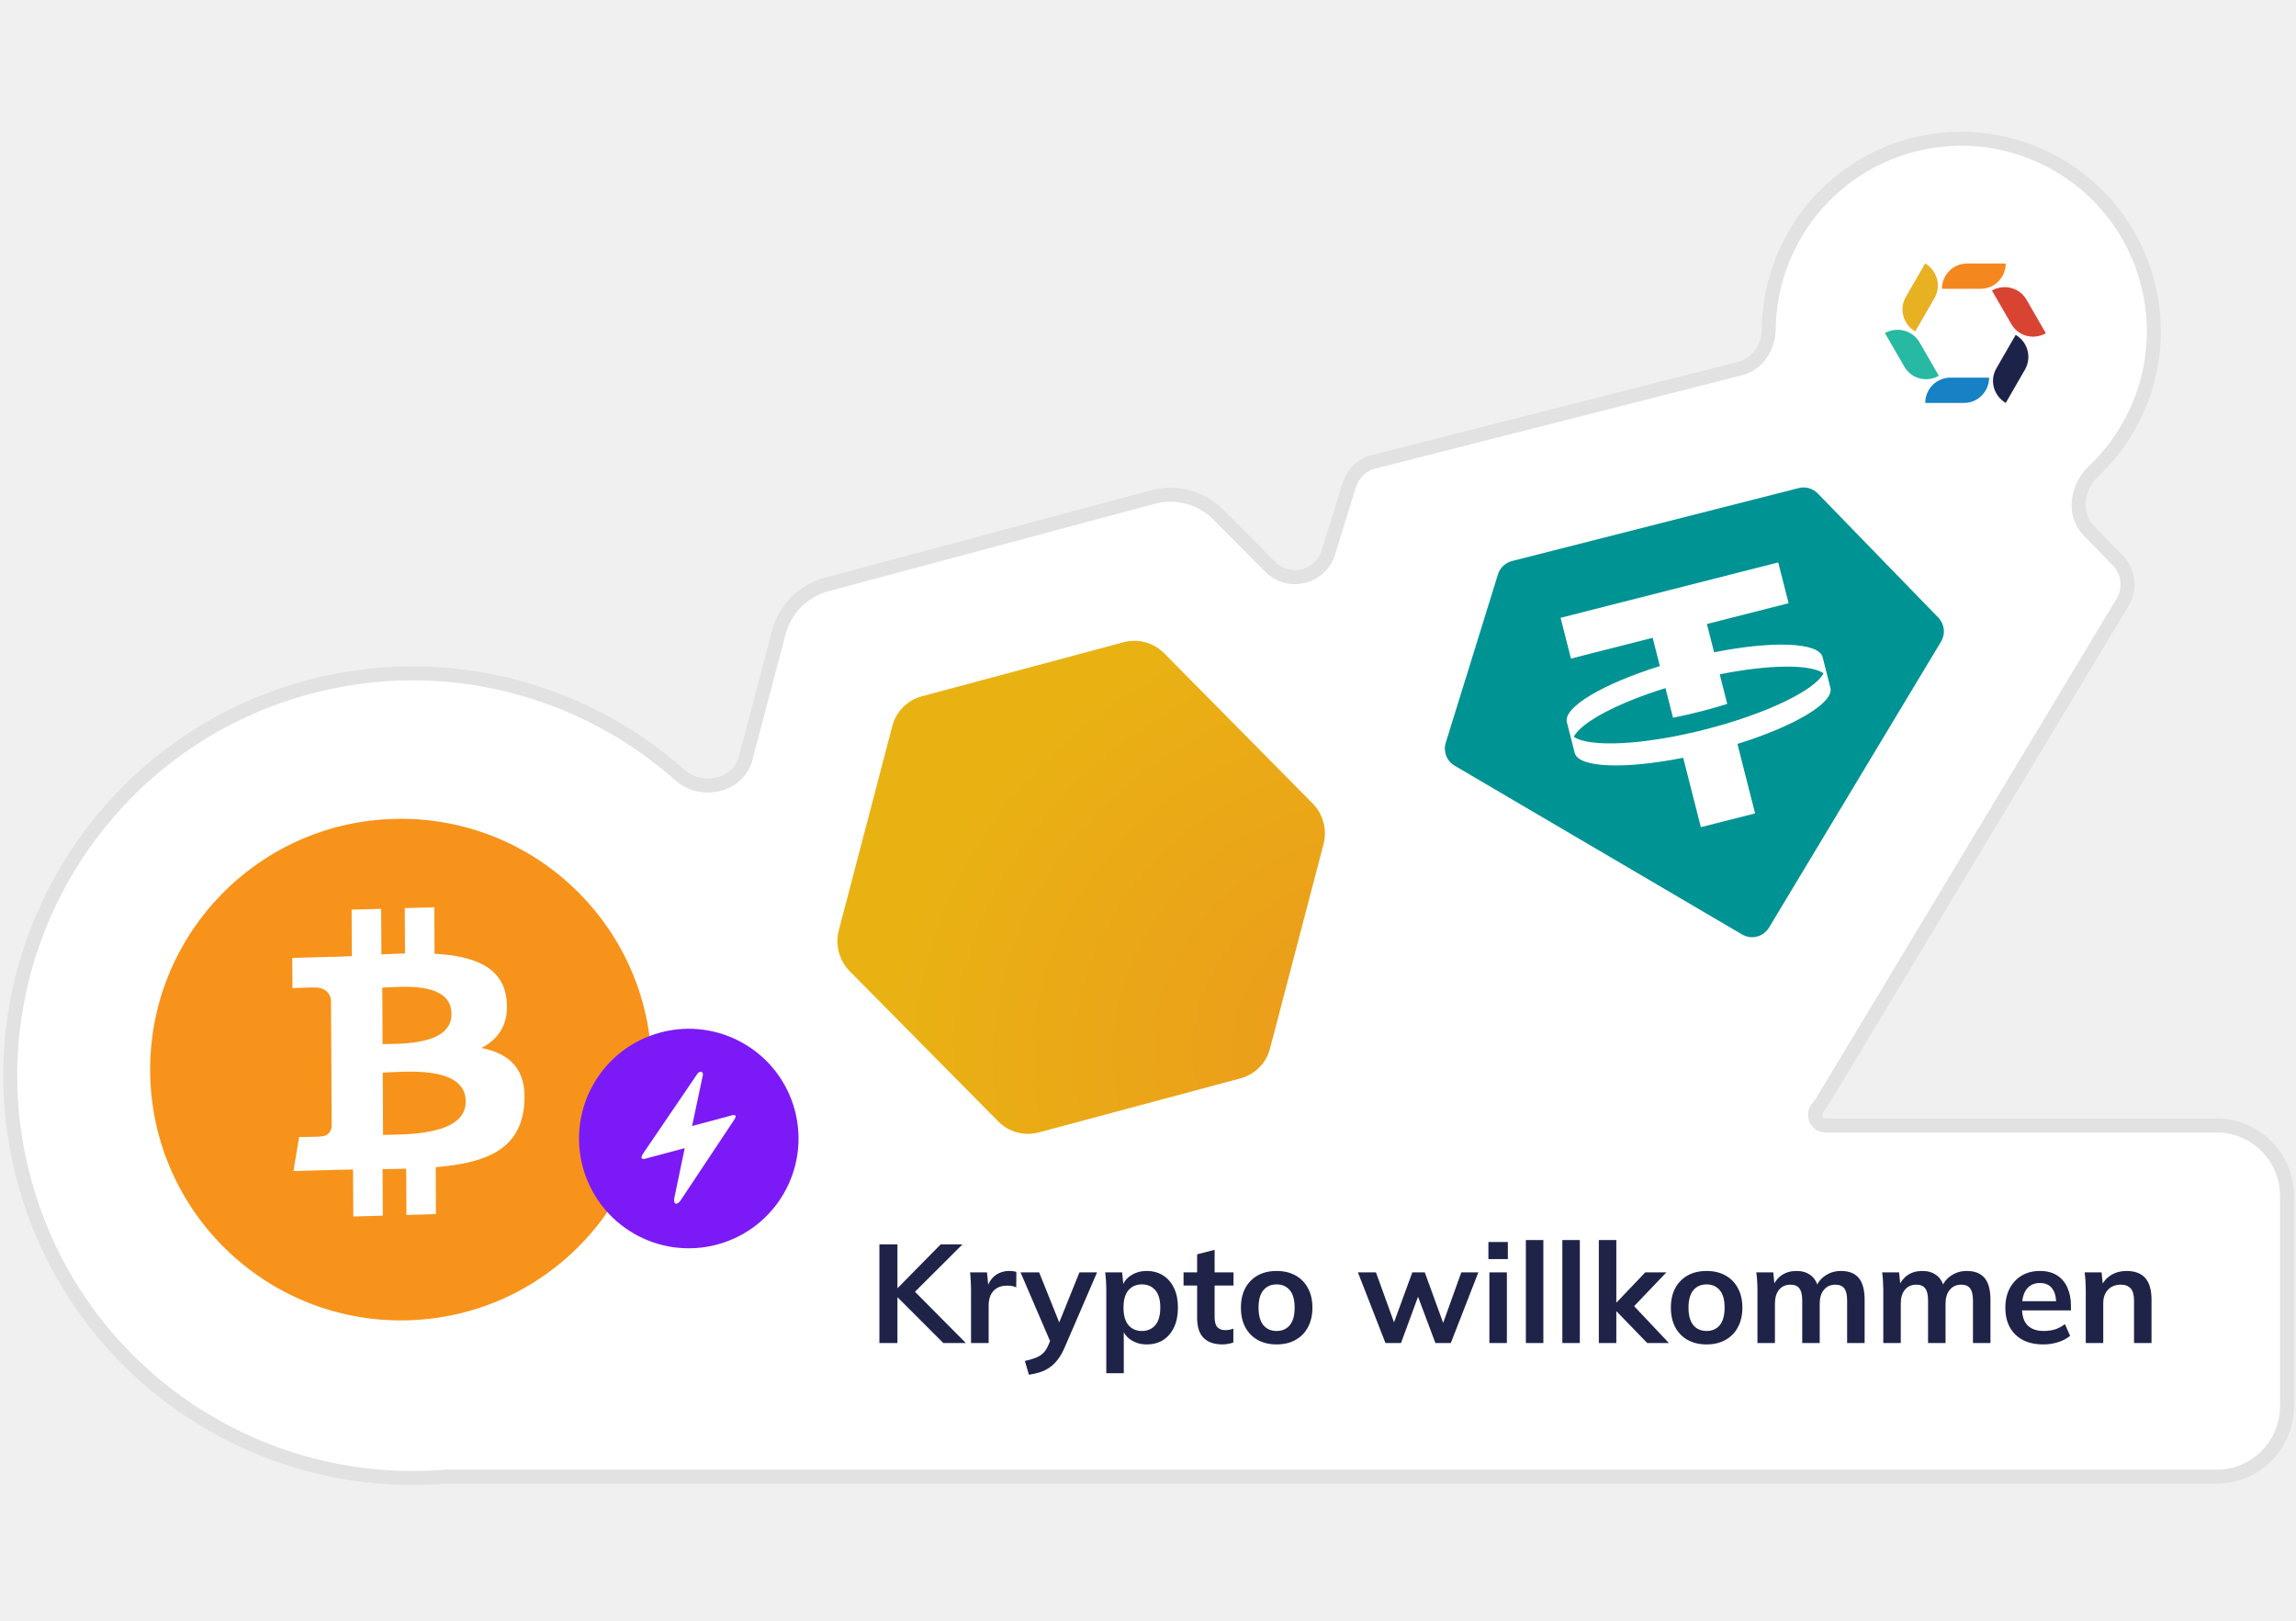
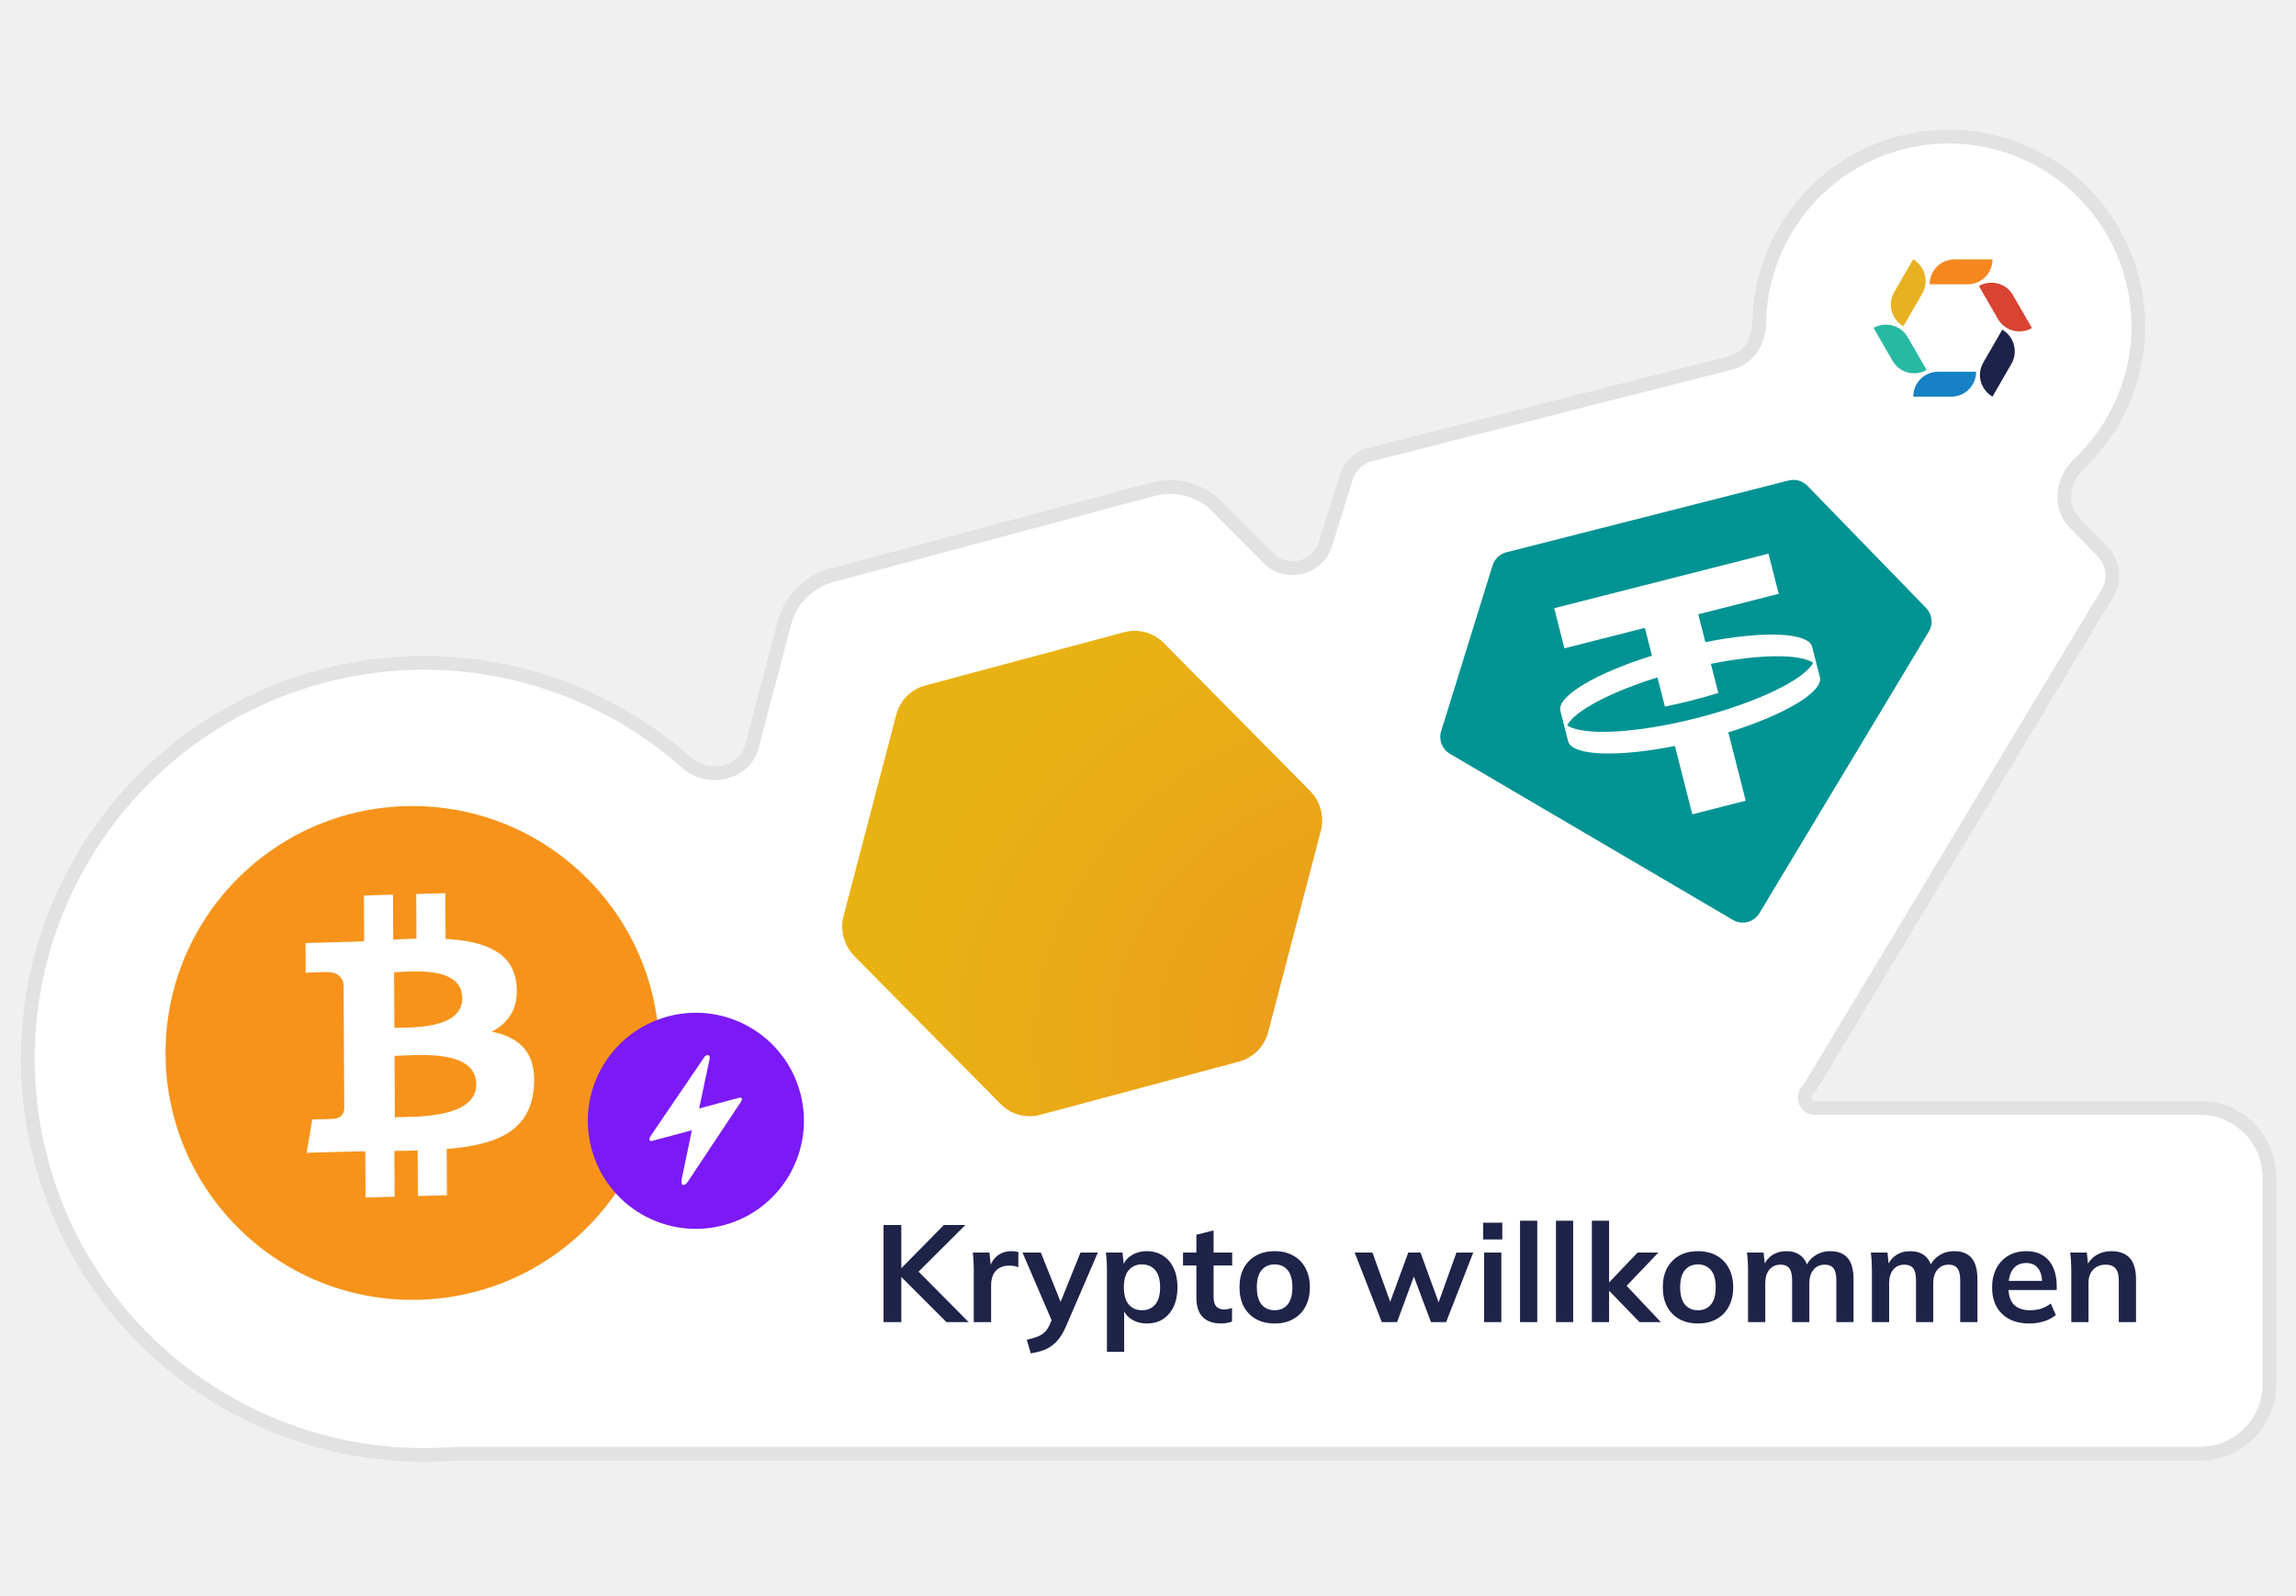
- <svg xmlns="http://www.w3.org/2000/svg" width="255" height="180" fill="none" viewBox="0 0 255 180">
-   <path fill="#fff" fill-rule="evenodd" d="M238.481 31.26c2.107 7.864-.455 15.877-5.986 21.099-1.843 1.74-2.286 4.742-.521 6.56l3.231 3.326a3.835 3.835 0 0 1 .535 4.646l-33.353 55.445a3.916 3.916 0 0 1-.421.573c-.229.257-.389.577-.389.922a1.17 1.17 0 0 0 1.17 1.169h43.436c4.317 0 7.817 3.5 7.817 7.817v23.366c0 4.317-3.5 7.817-7.817 7.817H49.399c-21.094 1.72-41.058-11.804-46.73-32.974-6.386-23.832 7.756-48.327 31.587-54.713 15.068-4.037 30.402.132 41.255 9.768 2.392 2.124 6.488 1.22 7.304-1.873l3.678-13.952a7.384 7.384 0 0 1 1.916-3.37 7.563 7.563 0 0 1 3.378-1.968l36.276-9.72a7.515 7.515 0 0 1 7.267 1.973l5.733 5.779c2.063 2.08 5.6 1.213 6.468-1.586l2.327-7.504a3.823 3.823 0 0 1 2.709-2.575l40.704-10.357c1.941-.494 3.148-2.39 3.171-4.392.108-9.345 6.382-17.857 15.852-20.394 11.407-3.057 23.131 3.712 26.187 15.119Z" clip-rule="evenodd" />
-   <path fill="#E2E2E2" d="m238.481 31.26-.75.202.75-.201Zm-3.276 30.985.557-.54-.557.54Zm.535 4.646-.666-.4.666.4Zm-33.353 55.445.665.4-.665-.4ZM49.399 164v-.777h-.032l-.031.003.063.774Zm-46.73-32.974-.751.201.75-.201Zm31.587-54.713-.2-.75.2.75Zm52.237-6.057.752.198.001-.006-.752-.192Zm1.916-3.37-.551-.548.551.547Zm3.378-1.968-.2-.75h-.004l.204.75Zm36.276-9.72-.201-.75.201.75Zm7.267 1.973.551-.547-.002-.002-.549.549Zm14.528-3.311-.742-.23.742.23Zm2.709-2.575.191.753-.191-.752Zm59.727-35.143.201.75-.201-.75Zm-19.023 24.786.192.753-.192-.753Zm3.171-4.392-.777-.009.777.01ZM82.815 84.208l.751.198-.751-.198Zm58.248-21.258-.552.547.552-.547Zm6.468-1.586-.743-.23.743.23Zm54.435 61.545.58.516-.58-.516Zm30.529-70.55-.533-.565.533.565Zm-.521 6.56-.557.541.557-.541Zm1.054-5.995c5.731-5.41 8.387-13.715 6.204-21.864l-1.501.402c2.03 7.576-.437 15.299-5.769 20.332l1.066 1.13Zm2.734 8.78-3.23-3.326-1.115 1.082 3.23 3.327 1.115-1.083Zm.643 5.588a4.61 4.61 0 0 0-.643-5.588l-1.115 1.083a3.058 3.058 0 0 1 .427 3.704l1.331.8Zm-33.353 55.444 33.353-55.444-1.331-.801-33.353 55.444 1.331.801Zm-.506.689c.187-.21.357-.44.506-.689l-1.331-.801c-.1.166-.213.319-.336.458l1.161 1.032Zm43.637.798h-43.436v1.554h43.436v-1.554Zm8.594 8.594a8.594 8.594 0 0 0-8.594-8.594v1.554a7.04 7.04 0 0 1 7.04 7.04h1.554Zm0 23.366v-23.366h-1.554v23.366h1.554Zm-8.594 8.594a8.594 8.594 0 0 0 8.594-8.594h-1.554a7.04 7.04 0 0 1-7.04 7.04v1.554Zm-196.784 0h196.784v-1.554H49.399v1.554Zm-47.481-33.55C7.689 152.766 28 166.525 49.462 164.774l-.126-1.548c-20.727 1.69-40.344-11.6-45.917-32.401l-1.501.402Zm32.137-55.664C9.81 82.059-4.579 106.98 1.918 131.227l1.5-.402c-6.274-23.417 7.623-47.487 31.04-53.761l-.403-1.501ZM76.027 85.5c-11.04-9.802-26.64-14.045-41.972-9.937l.403 1.5c14.805-3.966 29.871.13 40.538 9.599l1.031-1.162Zm9.715-15.442L82.064 84.01l1.502.396 3.679-13.952-1.503-.396Zm2.116-3.72a8.16 8.16 0 0 0-2.117 3.726l1.505.384a6.606 6.606 0 0 1 1.715-3.016l-1.103-1.094Zm3.725-2.17a8.34 8.34 0 0 0-3.725 2.17l1.103 1.094a6.785 6.785 0 0 1 3.03-1.765l-.408-1.499Zm36.279-9.72-36.276 9.72.402 1.5 36.276-9.72-.402-1.5Zm8.017 2.174a8.29 8.29 0 0 0-8.017-2.175l.402 1.501a6.738 6.738 0 0 1 6.516 1.771l1.099-1.097Zm5.735 5.78-5.733-5.778-1.103 1.094 5.733 5.779 1.103-1.094Zm7.502-8.772-2.328 7.504 1.485.46 2.327-7.504-1.484-.46Zm3.259-3.097a4.6 4.6 0 0 0-3.259 3.097l1.484.46a3.047 3.047 0 0 1 2.158-2.052l-.383-1.505Zm40.704-10.358-40.704 10.358.383 1.505 40.705-10.357-.384-1.506Zm19.014-24.784c-9.815 2.63-16.316 11.452-16.428 21.136l1.554.018c.104-9.006 6.151-17.208 15.276-19.653l-.402-1.5Zm27.139 15.669c-3.168-11.821-15.318-18.836-27.139-15.669l.402 1.501c10.992-2.945 22.291 3.578 25.236 14.57l1.501-.402Zm-45.769 10.62c2.353-.598 3.73-2.86 3.756-5.135l-1.554-.018c-.02 1.73-1.056 3.259-2.586 3.648l.384 1.506ZM74.996 86.663c1.405 1.247 3.294 1.595 4.942 1.194 1.655-.404 3.136-1.584 3.628-3.45l-1.502-.396c-.324 1.227-1.298 2.045-2.493 2.336-1.203.293-2.557.03-3.544-.846l-1.031 1.162ZM200.8 123.831c0 1.075.872 1.946 1.947 1.946v-1.554a.393.393 0 0 1-.393-.392H200.8Zm-60.289-60.334c2.477 2.496 6.72 1.456 7.762-1.902l-1.485-.46c-.694 2.239-3.523 2.932-5.174 1.268l-1.103 1.094Zm60.874 58.896c-.314.353-.585.849-.585 1.438h1.554c0-.1.049-.245.192-.406l-1.161-1.032Zm30.577-70.599c-2.07 1.954-2.69 5.457-.545 7.666l1.115-1.082c-1.386-1.427-1.119-3.93.496-5.454l-1.066-1.13Z" />
-   <path fill="#F7931A" d="M72.378 118.305c.269 15.382-11.984 28.066-27.368 28.336-15.376.267-28.063-11.984-28.33-27.363-.27-15.381 11.981-28.067 27.36-28.336 15.382-.27 28.069 11.984 28.337 27.363Z" />
-   <path fill="#fff" d="M56.259 111.02c-.395-3.71-3.757-4.861-7.996-5.093l-.029-5.162-3.282.095.028 5.026c-.874.028-1.747.064-2.62.109l-.028-5.06-3.281.095.028 5.161c-.71.034-1.409.067-2.09.087v-.016l-4.527.13.02 3.355s2.423-.114 2.383-.07c1.33-.038 1.766.688 1.895 1.322l.033 5.881c.092-.002.212-.001.347.012l-.347.01.044 8.238c-.056.403-.298 1.048-1.228 1.077.043.034-2.385.068-2.385.068l-.632 3.772 4.272-.123c.795-.022 1.577-.032 2.345-.05l.03 5.221 3.279-.094-.03-5.167c.901-.007 1.772-.026 2.623-.051l.027 5.142 3.281-.095-.026-5.212c5.516-.462 9.371-1.905 9.824-6.879.365-4.005-1.607-5.731-4.744-6.361 1.898-.984 3.079-2.652 2.786-5.368Zm-4.533 11.296c.023 3.902-6.958 3.661-9.182 3.726l-.037-6.917c2.225-.063 9.198-.877 9.22 3.191Zm-1.58-9.713c.019 3.548-5.804 3.303-7.657 3.356l-.034-6.273c1.853-.054 7.67-.787 7.692 2.916v.001Z" />
-   <path fill="#7B1AF7" d="M79.652 138.22c6.502-1.742 10.361-8.426 8.619-14.928-1.742-6.502-8.426-10.361-14.928-8.619-6.502 1.743-10.361 8.426-8.619 14.928 1.742 6.503 8.426 10.361 14.928 8.619Z" />
-   <path fill="#fff" d="m71.454 128.072 6.036-8.867c.284-.31.668-.179.56.253l-1.185 5.598 4.468-1.197s.71-.191.156.584l-5.9 8.875c-.42.604-.862.455-.677-.356l1.135-5.45-4.425 1.186s-.71.19-.168-.626Z" />
-   <path fill="url(#a)" d="m145.781 89.227-16.487-16.675a4.642 4.642 0 0 0-4.495-1.228l-22.428 6.01a4.663 4.663 0 0 0-2.088 1.218 4.575 4.575 0 0 0-1.183 2.09l-5.94 22.685a4.763 4.763 0 0 0 1.216 4.541l16.487 16.673a4.57 4.57 0 0 0 2.07 1.219 4.65 4.65 0 0 0 2.417.012l22.428-6.01a4.66 4.66 0 0 0 2.088-1.219 4.565 4.565 0 0 0 1.183-2.09l5.941-22.683a4.741 4.741 0 0 0-1.209-4.543Z" />
-   <path fill="#009393" fill-rule="evenodd" d="m167.922 62.311 31.851-8.105a2.19 2.19 0 0 1 2.112.598l13.389 13.787a2.2 2.2 0 0 1 .307 2.663l-19.112 31.77a2.19 2.19 0 0 1-2.986.76l-31.929-18.746a2.197 2.197 0 0 1-.986-2.545l5.801-18.707a2.192 2.192 0 0 1 1.553-1.475Zm29.573.152 1.153 4.53-9.073 2.31.799 3.141c6.458-1.286 11.59-1.123 12.046.52l.876 3.446c.385 1.662-4.045 4.257-10.331 6.214l1.961 7.71-6.024 1.533-1.962-7.71c-6.458 1.286-11.59 1.124-12.046-.52l-.876-3.445c-.385-1.662 4.045-4.257 10.331-6.215l-.799-3.141-9.073 2.308-1.153-4.53 24.171-6.151Zm-8.145 18.56c6.8-1.73 12.188-4.342 13.182-6.253-1.515-1.02-6.046-.974-11.536.12l.837 3.288a59.087 59.087 0 0 1-6.024 1.534l-.837-3.29c-5.344 1.664-9.347 3.789-10.19 5.41 1.787 1.203 7.767.922 14.568-.808Z" clip-rule="evenodd" />
-   <path fill="#1F2348" d="M97.668 149.157v-10.955h2.004v4.848h.031l4.77-4.848h2.424l-5.718 5.703.016-.87 6.075 6.122h-2.501l-5.066-5.066h-.031v5.066h-2.004Zm10.177 0v-5.843c0-.331-.01-.668-.031-1.01-.01-.341-.036-.673-.077-.994h1.88l.217 2.144h-.311c.104-.518.275-.948.513-1.289.249-.342.549-.596.901-.762a2.666 2.666 0 0 1 1.15-.248c.187 0 .337.01.451.031.114.01.228.036.342.077l-.016 1.71a2.158 2.158 0 0 0-.513-.156 3.423 3.423 0 0 0-.512-.031c-.446 0-.824.093-1.135.28-.3.186-.528.445-.683.777a2.8 2.8 0 0 0-.218 1.134v4.18h-1.958Zm6.431 3.527-.451-1.538a7.42 7.42 0 0 0 1.228-.358c.331-.134.606-.311.823-.528.218-.218.399-.497.544-.839l.389-.917-.047.762-3.418-7.956h2.066l2.455 6.122h-.45l2.47-6.122h1.958l-3.574 8.282c-.238.559-.497 1.02-.777 1.383-.279.373-.58.668-.901.885a3.893 3.893 0 0 1-1.057.529 8.394 8.394 0 0 1-1.258.295Zm8.592-.171v-9.245a15.472 15.472 0 0 0-.124-1.958h1.88l.171 1.647h-.171c.155-.549.481-.984.979-1.305.507-.332 1.093-.497 1.756-.497.694 0 1.3.165 1.818.497.517.321.921.787 1.211 1.398.291.601.436 1.326.436 2.176 0 .849-.145 1.579-.436 2.19-.29.612-.694 1.083-1.211 1.414-.518.322-1.124.482-1.818.482-.653 0-1.228-.16-1.725-.482a2.313 2.313 0 0 1-.995-1.289h.171v4.972h-1.942Zm3.947-4.693c.621 0 1.118-.212 1.491-.637.373-.435.56-1.087.56-1.957 0-.871-.187-1.518-.56-1.943-.373-.424-.87-.637-1.491-.637-.611 0-1.104.213-1.476.637-.373.425-.56 1.072-.56 1.943 0 .87.187 1.522.56 1.957.372.425.865.637 1.476.637Zm8.969 1.492c-.932 0-1.637-.243-2.113-.73-.477-.487-.715-1.217-.715-2.191v-3.62h-1.507v-1.461h1.507v-2.004l1.942-.498v2.502h2.098v1.461h-2.098v3.496c0 .538.104.916.311 1.134.207.217.492.326.855.326.196 0 .362-.015.497-.046.145-.031.285-.073.419-.125v1.539a2.483 2.483 0 0 1-.59.155 3.117 3.117 0 0 1-.606.062Zm5.998 0c-.808 0-1.507-.166-2.098-.497a3.507 3.507 0 0 1-1.383-1.414c-.321-.611-.481-1.336-.481-2.175 0-.839.16-1.559.481-2.16a3.5 3.5 0 0 1 1.383-1.414c.591-.332 1.29-.497 2.098-.497.808 0 1.507.165 2.098.497a3.38 3.38 0 0 1 1.383 1.414c.331.601.497 1.321.497 2.16 0 .839-.166 1.564-.497 2.175a3.385 3.385 0 0 1-1.383 1.414c-.591.331-1.29.497-2.098.497Zm0-1.492c.611 0 1.098-.212 1.461-.637.362-.435.543-1.087.543-1.957 0-.871-.181-1.518-.543-1.943-.363-.424-.85-.637-1.461-.637-.611 0-1.098.213-1.461.637-.362.425-.543 1.072-.543 1.943 0 .87.181 1.522.543 1.957.363.425.85.637 1.461.637Zm12.092 1.337-3.061-7.847h2.004l2.207 6.106h-.404l2.237-6.106h1.383l2.222 6.106h-.357l2.191-6.106h1.895l-3.061 7.847h-1.709l-2.346-6.247h.823l-2.299 6.247h-1.725Zm11.542 0v-7.847h1.942v7.847h-1.942Zm-.109-9.323v-1.896h2.16v1.896h-2.16Zm4.16 9.323v-11.436h1.943v11.436h-1.943Zm4.052 0v-11.436h1.942v11.436h-1.942Zm4.051 0v-11.436h1.943v6.93h.031l3.185-3.341h2.346l-3.962 4.149.016-.777 4.226 4.475h-2.408l-3.403-3.512h-.031v3.512h-1.943Zm11.965.155c-.808 0-1.507-.166-2.098-.497a3.507 3.507 0 0 1-1.383-1.414c-.321-.611-.482-1.336-.482-2.175 0-.839.161-1.559.482-2.16a3.5 3.5 0 0 1 1.383-1.414c.591-.332 1.29-.497 2.098-.497.808 0 1.507.165 2.097.497a3.368 3.368 0 0 1 1.383 1.414c.332.601.498 1.321.498 2.16 0 .839-.166 1.564-.498 2.175a3.373 3.373 0 0 1-1.383 1.414c-.59.331-1.289.497-2.097.497Zm0-1.492c.611 0 1.098-.212 1.46-.637.363-.435.544-1.087.544-1.957 0-.871-.181-1.518-.544-1.943-.362-.424-.849-.637-1.46-.637s-1.098.213-1.461.637c-.362.425-.544 1.072-.544 1.943 0 .87.182 1.522.544 1.957.363.425.85.637 1.461.637Zm5.652 1.337v-5.889a15.472 15.472 0 0 0-.124-1.958h1.88l.156 1.554h-.187a2.69 2.69 0 0 1 .995-1.259c.455-.3.994-.45 1.616-.45.621 0 1.134.15 1.538.45.414.29.704.746.87 1.368h-.249c.218-.56.575-1 1.073-1.321.497-.332 1.067-.497 1.709-.497.88 0 1.538.259 1.973.776.435.518.653 1.326.653 2.424v4.802h-1.943v-4.724c0-.621-.103-1.067-.31-1.336-.207-.28-.539-.42-.995-.42-.538 0-.963.192-1.274.575-.311.373-.466.881-.466 1.523v4.382h-1.942v-4.724c0-.621-.104-1.067-.311-1.336-.207-.28-.539-.42-.995-.42-.538 0-.963.192-1.274.575-.3.373-.45.881-.45 1.523v4.382h-1.943Zm13.976 0v-5.889c0-.321-.011-.648-.031-.979a14.689 14.689 0 0 0-.094-.979h1.881l.155 1.554h-.186c.217-.539.549-.958.994-1.259.456-.3.994-.45 1.616-.45.621 0 1.134.15 1.538.45.415.29.705.746.87 1.368h-.248c.217-.56.575-1 1.072-1.321.497-.332 1.067-.497 1.709-.497.881 0 1.538.259 1.973.776.436.518.653 1.326.653 2.424v4.802h-1.942v-4.724c0-.621-.104-1.067-.311-1.336-.207-.28-.539-.42-.994-.42-.539 0-.964.192-1.275.575-.31.373-.466.881-.466 1.523v4.382h-1.942v-4.724c0-.621-.104-1.067-.311-1.336-.207-.28-.538-.42-.994-.42-.539 0-.964.192-1.274.575-.301.373-.451.881-.451 1.523v4.382h-1.942Zm17.766.155c-1.315 0-2.346-.362-3.092-1.088-.746-.725-1.118-1.719-1.118-2.983 0-.818.16-1.533.481-2.144a3.562 3.562 0 0 1 1.337-1.43c.58-.342 1.253-.512 2.019-.512.757 0 1.389.16 1.896.481.508.321.891.772 1.15 1.352.269.58.404 1.259.404 2.036v.512h-5.718v-1.025h4.335l-.264.217c0-.725-.155-1.279-.466-1.662-.301-.384-.741-.575-1.321-.575-.642 0-1.139.228-1.492.684-.341.455-.512 1.092-.512 1.911v.202c0 .849.207 1.486.621 1.911.425.414 1.02.621 1.787.621.445 0 .86-.057 1.243-.17a3.66 3.66 0 0 0 1.119-.591l.575 1.305a4.094 4.094 0 0 1-1.337.7 5.39 5.39 0 0 1-1.647.248Zm4.722-.155v-5.889c0-.321-.011-.648-.031-.979a14.689 14.689 0 0 0-.094-.979h1.881l.155 1.554h-.187a2.737 2.737 0 0 1 1.104-1.259c.487-.3 1.051-.45 1.693-.45.922 0 1.616.259 2.082.776.467.518.7 1.326.7 2.424v4.802h-1.943v-4.708c0-.632-.124-1.083-.373-1.352-.238-.28-.6-.42-1.087-.42-.601 0-1.078.187-1.43.56-.352.373-.528.87-.528 1.491v4.429h-1.942Z" />
-   <path fill="#F5871F" d="M218.477 29.265h4.287c0 1.462-1.159 2.81-2.809 2.81h-4.279c-.009-1.479 1.184-2.81 2.801-2.81Z" />
-   <path fill="#D84332" d="M225.076 33.3c.008.025 2.14 3.708 2.14 3.708-1.266.735-3.022.408-3.847-1.037-.008-.025-2.139-3.708-2.139-3.708 1.306-.735 3.046-.367 3.846 1.037Z" />
-   <path fill="#28B9A2" d="M213.193 38.028c.008.024 2.14 3.708 2.14 3.708-1.266.735-3.022.408-3.847-1.038a1204.4 1204.4 0 0 0-2.14-3.707c1.299-.727 3.038-.352 3.847 1.037Z" />
-   <path fill="#E7B121" d="M214.851 33.103c-.008.025-2.139 3.708-2.139 3.708-1.266-.735-1.862-2.417-1.038-3.846.009-.025 2.14-3.708 2.14-3.708 1.29.76 1.838 2.45 1.037 3.846Z" />
-   <path fill="#1D2348" d="M224.904 41.04c-.009.025-2.14 3.709-2.14 3.709-1.266-.735-1.862-2.418-1.037-3.847.008-.024 2.139-3.708 2.139-3.708a2.825 2.825 0 0 1 1.038 3.847Z" />
-   <path fill="#1681C4" d="M216.63 41.94h4.288c0 1.462-1.16 2.81-2.809 2.81h-4.28a2.791 2.791 0 0 1 2.801-2.81Z" />
+ <svg xmlns="http://www.w3.org/2000/svg" width="259" height="180" fill="none" viewBox="0 0 259 180">
+   <path fill="#fff" fill-rule="evenodd" d="M240.481 31.26c2.107 7.864-.455 15.877-5.986 21.099-1.843 1.74-2.286 4.742-.521 6.56l3.23 3.326a3.834 3.834 0 0 1 .536 4.646l-33.353 55.445a3.916 3.916 0 0 1-.421.573c-.229.257-.389.577-.389.922a1.17 1.17 0 0 0 1.17 1.169h43.436c4.317 0 7.817 3.5 7.817 7.817v23.366c0 4.317-3.5 7.817-7.817 7.817H51.396c-21.093 1.719-41.056-11.805-46.728-32.975-6.386-23.831 7.757-48.326 31.588-54.712 15.068-4.037 30.402.132 41.255 9.768 2.392 2.124 6.488 1.22 7.304-1.873l3.678-13.952a7.382 7.382 0 0 1 1.916-3.37 7.563 7.563 0 0 1 3.378-1.968l36.276-9.72a7.512 7.512 0 0 1 7.266 1.973l5.733 5.779c2.064 2.08 5.601 1.213 6.468-1.586l2.328-7.504a3.823 3.823 0 0 1 2.709-2.575l40.704-10.357c1.941-.494 3.148-2.39 3.171-4.392.108-9.345 6.382-17.857 15.852-20.394 11.406-3.057 23.131 3.712 26.187 15.119Z" clip-rule="evenodd" />
+   <path fill="#E2E2E2" d="m240.481 31.26-.75.202.75-.201Zm-3.277 30.985.558-.54-.558.54Zm.536 4.646-.666-.4.666.4Zm-33.353 55.445.665.4-.665-.4ZM51.397 164v-.777h-.032l-.032.003.063.774Zm-46.73-32.975.75-.201-.75.201Zm31.588-54.712-.2-.75.2.75Zm52.237-6.057.752.198.001-.006-.752-.192Zm1.916-3.37-.552-.548.552.547Zm3.378-1.968-.2-.75h-.004l.204.75Zm36.276-9.72-.201-.75.201.75Zm7.266 1.973.552-.547-.002-.002-.55.549Zm14.529-3.311-.742-.23.742.23Zm2.709-2.575.191.753-.191-.752Zm59.727-35.143.201.75-.201-.75ZM195.27 40.928l.192.753-.192-.753Zm3.171-4.392-.777-.009.777.01ZM77.512 86.081l.515-.581-.516.58Zm7.303-1.873-.751-.198.75.198Zm58.247-21.258-.551.547.551-.547Zm6.468-1.586-.742-.23.742.23Zm54.436 61.545.58.516-.58-.516Zm30.529-70.55-.533-.565.533.565Zm-.521 6.56-.557.541.557-.541Zm1.054-5.995c5.731-5.41 8.387-13.715 6.204-21.864l-1.501.402c2.03 7.576-.437 15.299-5.769 20.332l1.066 1.13Zm2.734 8.78-3.23-3.326-1.115 1.082 3.23 3.327 1.115-1.083Zm.643 5.588a4.61 4.61 0 0 0-.643-5.588l-1.115 1.083a3.058 3.058 0 0 1 .427 3.704l1.331.8Zm-33.353 55.444 33.353-55.444-1.331-.801-33.353 55.444 1.331.801Zm-.506.689c.187-.21.357-.44.506-.689l-1.331-.801c-.1.166-.213.319-.336.458l1.161 1.032Zm43.637.798h-43.436v1.554h43.436v-1.554Zm8.594 8.594a8.594 8.594 0 0 0-8.594-8.594v1.554a7.04 7.04 0 0 1 7.04 7.04h1.554Zm0 23.366v-23.366h-1.554v23.366h1.554Zm-8.594 8.594a8.594 8.594 0 0 0 8.594-8.594h-1.554a7.04 7.04 0 0 1-7.04 7.04v1.554Zm-196.787 0h196.787v-1.554H51.396v1.554Zm-47.478-33.55c5.77 21.538 26.08 35.296 47.541 33.547l-.126-1.548c-20.726 1.689-40.341-11.601-45.915-32.402l-1.5.403Zm32.137-55.664C11.81 82.059-2.579 106.98 3.918 131.227l1.5-.403c-6.274-23.416 7.622-47.486 31.04-53.76l-.403-1.501ZM78.027 85.5c-11.04-9.802-26.641-14.045-41.972-9.937l.402 1.5c14.806-3.966 29.872.129 40.539 9.599l1.031-1.162Zm9.715-15.442L84.064 84.01l1.502.397 3.679-13.952-1.503-.396Zm2.115-3.72a8.159 8.159 0 0 0-2.116 3.726l1.505.384a6.606 6.606 0 0 1 1.715-3.016l-1.103-1.094Zm3.726-2.17a8.34 8.34 0 0 0-3.725 2.17l1.103 1.094a6.785 6.785 0 0 1 3.03-1.765l-.408-1.499Zm36.279-9.72-36.276 9.72.402 1.5 36.276-9.72-.402-1.5Zm8.017 2.174a8.29 8.29 0 0 0-8.017-2.175l.402 1.501a6.738 6.738 0 0 1 6.516 1.771l1.099-1.097Zm5.735 5.78-5.733-5.778-1.103 1.094 5.733 5.779 1.103-1.094Zm7.502-8.772-2.328 7.504 1.485.46 2.327-7.504-1.484-.46Zm3.259-3.097a4.6 4.6 0 0 0-3.259 3.097l1.484.46a3.047 3.047 0 0 1 2.158-2.052l-.383-1.505Zm40.704-10.358-40.704 10.358.383 1.505 40.705-10.357-.384-1.506Zm19.014-24.784c-9.815 2.63-16.316 11.452-16.428 21.136l1.554.018c.104-9.006 6.151-17.208 15.276-19.653l-.402-1.5Zm27.139 15.669c-3.168-11.821-15.318-18.836-27.139-15.669l.402 1.501c10.992-2.945 22.291 3.578 25.236 14.57l1.501-.402Zm-45.769 10.62c2.353-.598 3.73-2.86 3.756-5.135l-1.554-.018c-.02 1.73-1.057 3.259-2.586 3.648l.384 1.506ZM76.996 86.663c1.404 1.247 3.294 1.595 4.942 1.194 1.655-.404 3.136-1.584 3.628-3.45l-1.502-.397c-.324 1.228-1.298 2.046-2.494 2.337-1.202.293-2.556.03-3.543-.846l-1.031 1.162ZM202.8 123.83c0 1.075.872 1.946 1.947 1.946v-1.554a.393.393 0 0 1-.393-.392H202.8Zm-60.289-60.334c2.476 2.496 6.72 1.456 7.762-1.902l-1.485-.46c-.694 2.239-3.523 2.932-5.174 1.268l-1.103 1.094Zm60.874 58.896c-.314.353-.585.849-.585 1.438h1.554c0-.1.049-.245.192-.406l-1.161-1.032Zm30.577-70.599c-2.071 1.954-2.69 5.457-.545 7.666l1.115-1.082c-1.386-1.427-1.119-3.93.496-5.454l-1.066-1.13Z" />
+   <path fill="#F7931A" d="M74.377 118.305c.27 15.382-11.984 28.066-27.367 28.336-15.376.267-28.064-11.984-28.33-27.363-.27-15.381 11.98-28.067 27.36-28.336 15.382-.27 28.069 11.984 28.337 27.363Z" />
+   <path fill="#fff" d="M58.258 111.02c-.394-3.71-3.757-4.861-7.995-5.093l-.029-5.162-3.282.095.027 5.026c-.873.028-1.747.064-2.62.109l-.027-5.06-3.282.095.028 5.161c-.71.034-1.408.067-2.089.087v-.016l-4.527.13.019 3.355s2.424-.114 2.384-.07c1.33-.038 1.766.688 1.895 1.322l.033 5.881c.091-.002.211-.001.347.012l-.347.01.044 8.238c-.056.403-.298 1.048-1.228 1.077.043.034-2.385.068-2.385.068l-.632 3.772 4.272-.123c.795-.022 1.577-.032 2.345-.05l.03 5.221 3.279-.094-.03-5.167c.9-.007 1.772-.026 2.623-.051l.026 5.142 3.282-.095-.027-5.212c5.517-.462 9.372-1.905 9.825-6.879.365-4.005-1.608-5.731-4.744-6.361 1.898-.984 3.078-2.652 2.785-5.368Zm-4.532 11.296c.023 3.902-6.958 3.661-9.183 3.726l-.037-6.917c2.226-.063 9.198-.877 9.22 3.191Zm-1.58-9.713c.019 3.548-5.804 3.303-7.657 3.356l-.034-6.273c1.853-.054 7.67-.787 7.691 2.916v.001Z" />
+   <path fill="#7B1AF7" d="M81.652 138.22c6.502-1.742 10.361-8.426 8.619-14.928-1.743-6.502-8.426-10.361-14.928-8.619-6.503 1.743-10.361 8.426-8.619 14.928 1.742 6.503 8.426 10.361 14.928 8.619Z" />
+   <path fill="#fff" d="m73.453 128.072 6.037-8.867c.283-.31.668-.179.56.253l-1.185 5.598 4.467-1.197s.71-.191.157.584l-5.9 8.875c-.42.604-.863.455-.677-.356l1.135-5.45-4.426 1.186s-.71.19-.168-.626Z" />
+   <path fill="url(#a)" d="m147.781 89.227-16.487-16.675a4.642 4.642 0 0 0-4.495-1.228l-22.428 6.01a4.663 4.663 0 0 0-2.088 1.218 4.57 4.57 0 0 0-1.183 2.09l-5.941 22.685a4.762 4.762 0 0 0 1.217 4.541l16.487 16.673a4.566 4.566 0 0 0 2.069 1.219 4.655 4.655 0 0 0 2.418.012l22.428-6.01a4.66 4.66 0 0 0 2.088-1.219 4.574 4.574 0 0 0 1.183-2.09l5.941-22.683a4.741 4.741 0 0 0-1.209-4.543Z" />
+   <path fill="#009393" fill-rule="evenodd" d="m169.921 62.311 31.851-8.105a2.192 2.192 0 0 1 2.113.598l13.388 13.787c.695.716.821 1.809.307 2.663l-19.112 31.77a2.19 2.19 0 0 1-2.985.76l-31.93-18.746a2.197 2.197 0 0 1-.985-2.545l5.801-18.707a2.192 2.192 0 0 1 1.552-1.475Zm29.573.152 1.153 4.53-9.073 2.31.8 3.141c6.457-1.286 11.589-1.123 12.045.52l.877 3.446c.385 1.662-4.045 4.257-10.332 6.214l1.962 7.71-6.025 1.533-1.962-7.71c-6.457 1.286-11.589 1.124-12.045-.52l-.877-3.445c-.385-1.662 4.045-4.257 10.332-6.215l-.799-3.141-9.074 2.308-1.153-4.53 24.171-6.151Zm-8.145 18.56c6.801-1.73 12.188-4.342 13.183-6.253-1.516-1.02-6.047-.974-11.536.12l.837 3.288a59.13 59.13 0 0 1-2.993.845 59.029 59.029 0 0 1-3.032.689l-.837-3.29c-5.344 1.664-9.346 3.789-10.19 5.41 1.787 1.203 7.768.922 14.568-.808Z" clip-rule="evenodd" />
+   <path fill="#1F2348" d="M99.668 149.157v-10.955h2.004v4.848h.031l4.77-4.848h2.424l-5.718 5.703.016-.87 6.075 6.122h-2.501l-5.066-5.066h-.031v5.066h-2.004Zm10.177 0v-5.843c0-.331-.01-.668-.031-1.01-.01-.341-.036-.673-.077-.994h1.88l.217 2.144h-.311c.104-.518.275-.948.513-1.289.249-.342.549-.596.901-.762a2.666 2.666 0 0 1 1.15-.248c.187 0 .337.01.451.031.114.01.228.036.342.077l-.016 1.71a2.158 2.158 0 0 0-.513-.156 3.423 3.423 0 0 0-.512-.031c-.446 0-.824.093-1.135.28-.3.186-.528.445-.683.777a2.8 2.8 0 0 0-.218 1.134v4.18h-1.958Zm6.431 3.527-.451-1.538a7.42 7.42 0 0 0 1.228-.358c.331-.134.606-.311.823-.528.218-.218.399-.497.544-.839l.389-.917-.047.762-3.418-7.956h2.066l2.455 6.122h-.45l2.47-6.122h1.958l-3.574 8.282c-.238.559-.497 1.02-.777 1.383-.279.373-.58.668-.901.885a3.893 3.893 0 0 1-1.057.529 8.394 8.394 0 0 1-1.258.295Zm8.592-.171v-9.245a15.472 15.472 0 0 0-.124-1.958h1.88l.171 1.647h-.171c.155-.549.481-.984.979-1.305.507-.332 1.093-.497 1.756-.497.694 0 1.3.165 1.818.497.517.321.921.787 1.211 1.398.291.601.436 1.326.436 2.176 0 .849-.145 1.579-.436 2.19-.29.612-.694 1.083-1.211 1.414-.518.322-1.124.482-1.818.482-.653 0-1.228-.16-1.725-.482a2.313 2.313 0 0 1-.995-1.289h.171v4.972h-1.942Zm3.947-4.693c.621 0 1.118-.212 1.491-.637.373-.435.56-1.087.56-1.957 0-.871-.187-1.518-.56-1.943-.373-.424-.87-.637-1.491-.637-.611 0-1.104.213-1.476.637-.373.425-.56 1.072-.56 1.943 0 .87.187 1.522.56 1.957.372.425.865.637 1.476.637Zm8.969 1.492c-.932 0-1.637-.243-2.113-.73-.477-.487-.715-1.217-.715-2.191v-3.62h-1.507v-1.461h1.507v-2.004l1.942-.498v2.502h2.098v1.461h-2.098v3.496c0 .538.104.916.311 1.134.207.217.492.326.855.326.196 0 .362-.015.497-.046.145-.031.285-.073.419-.125v1.539a2.483 2.483 0 0 1-.59.155 3.117 3.117 0 0 1-.606.062Zm5.998 0c-.808 0-1.507-.166-2.098-.497a3.507 3.507 0 0 1-1.383-1.414c-.321-.611-.481-1.336-.481-2.175 0-.839.16-1.559.481-2.16a3.5 3.5 0 0 1 1.383-1.414c.591-.332 1.29-.497 2.098-.497.808 0 1.507.165 2.098.497a3.38 3.38 0 0 1 1.383 1.414c.331.601.497 1.321.497 2.16 0 .839-.166 1.564-.497 2.175a3.385 3.385 0 0 1-1.383 1.414c-.591.331-1.29.497-2.098.497Zm0-1.492c.611 0 1.098-.212 1.461-.637.362-.435.543-1.087.543-1.957 0-.871-.181-1.518-.543-1.943-.363-.424-.85-.637-1.461-.637-.611 0-1.098.213-1.461.637-.362.425-.543 1.072-.543 1.943 0 .87.181 1.522.543 1.957.363.425.85.637 1.461.637Zm12.092 1.337-3.061-7.847h2.004l2.207 6.106h-.404l2.237-6.106h1.383l2.222 6.106h-.357l2.191-6.106h1.895l-3.061 7.847h-1.709l-2.346-6.247h.823l-2.299 6.247h-1.725Zm11.542 0v-7.847h1.942v7.847h-1.942Zm-.109-9.323v-1.896h2.16v1.896h-2.16Zm4.16 9.323v-11.436h1.943v11.436h-1.943Zm4.052 0v-11.436h1.942v11.436h-1.942Zm4.051 0v-11.436h1.943v6.93h.031l3.185-3.341h2.346l-3.962 4.149.016-.777 4.226 4.475h-2.408l-3.403-3.512h-.031v3.512h-1.943Zm11.965.155c-.808 0-1.507-.166-2.098-.497a3.507 3.507 0 0 1-1.383-1.414c-.321-.611-.482-1.336-.482-2.175 0-.839.161-1.559.482-2.16a3.5 3.5 0 0 1 1.383-1.414c.591-.332 1.29-.497 2.098-.497.808 0 1.507.165 2.097.497a3.368 3.368 0 0 1 1.383 1.414c.332.601.498 1.321.498 2.16 0 .839-.166 1.564-.498 2.175a3.373 3.373 0 0 1-1.383 1.414c-.59.331-1.289.497-2.097.497Zm0-1.492c.611 0 1.098-.212 1.46-.637.363-.435.544-1.087.544-1.957 0-.871-.181-1.518-.544-1.943-.362-.424-.849-.637-1.46-.637s-1.098.213-1.461.637c-.362.425-.544 1.072-.544 1.943 0 .87.182 1.522.544 1.957.363.425.85.637 1.461.637Zm5.652 1.337v-5.889a15.472 15.472 0 0 0-.124-1.958h1.88l.156 1.554h-.187a2.69 2.69 0 0 1 .995-1.259c.455-.3.994-.45 1.616-.45.621 0 1.134.15 1.538.45.414.29.704.746.87 1.368h-.249c.218-.56.575-1 1.073-1.321.497-.332 1.067-.497 1.709-.497.88 0 1.538.259 1.973.776.435.518.653 1.326.653 2.424v4.802h-1.943v-4.724c0-.621-.103-1.067-.31-1.336-.207-.28-.539-.42-.995-.42-.538 0-.963.192-1.274.575-.311.373-.466.881-.466 1.523v4.382h-1.942v-4.724c0-.621-.104-1.067-.311-1.336-.207-.28-.539-.42-.995-.42-.538 0-.963.192-1.274.575-.3.373-.45.881-.45 1.523v4.382h-1.943Zm13.976 0v-5.889c0-.321-.011-.648-.031-.979a14.689 14.689 0 0 0-.094-.979h1.881l.155 1.554h-.186c.217-.539.549-.958.994-1.259.456-.3.994-.45 1.616-.45.621 0 1.134.15 1.538.45.415.29.705.746.87 1.368h-.248c.217-.56.575-1 1.072-1.321.497-.332 1.067-.497 1.709-.497.881 0 1.538.259 1.973.776.436.518.653 1.326.653 2.424v4.802h-1.942v-4.724c0-.621-.104-1.067-.311-1.336-.207-.28-.539-.42-.994-.42-.539 0-.964.192-1.275.575-.31.373-.466.881-.466 1.523v4.382h-1.942v-4.724c0-.621-.104-1.067-.311-1.336-.207-.28-.538-.42-.994-.42-.539 0-.964.192-1.274.575-.301.373-.451.881-.451 1.523v4.382h-1.942Zm17.766.155c-1.315 0-2.346-.362-3.092-1.088-.746-.725-1.118-1.719-1.118-2.983 0-.818.16-1.533.481-2.144a3.562 3.562 0 0 1 1.337-1.43c.58-.342 1.253-.512 2.019-.512.757 0 1.389.16 1.896.481.508.321.891.772 1.15 1.352.269.58.404 1.259.404 2.036v.512h-5.718v-1.025h4.335l-.264.217c0-.725-.155-1.279-.466-1.662-.301-.384-.741-.575-1.321-.575-.642 0-1.139.228-1.492.684-.341.455-.512 1.092-.512 1.911v.202c0 .849.207 1.486.621 1.911.425.414 1.02.621 1.787.621.445 0 .86-.057 1.243-.17a3.66 3.66 0 0 0 1.119-.591l.575 1.305a4.094 4.094 0 0 1-1.337.7 5.39 5.39 0 0 1-1.647.248Zm4.722-.155v-5.889c0-.321-.011-.648-.031-.979a14.689 14.689 0 0 0-.094-.979h1.881l.155 1.554h-.187a2.737 2.737 0 0 1 1.104-1.259c.487-.3 1.051-.45 1.693-.45.922 0 1.616.259 2.082.776.467.518.7 1.326.7 2.424v4.802h-1.943v-4.708c0-.632-.124-1.083-.373-1.352-.238-.28-.6-.42-1.087-.42-.601 0-1.078.187-1.43.56-.352.373-.528.87-.528 1.491v4.429h-1.942Z" />
+   <path fill="#F5871F" d="M220.477 29.265h4.287c0 1.462-1.16 2.81-2.809 2.81h-4.28c-.008-1.479 1.185-2.81 2.802-2.81Z" />
+   <path fill="#D84332" d="M227.076 33.3c.008.025 2.14 3.708 2.14 3.708-1.266.735-3.022.408-3.847-1.037-.008-.025-2.14-3.708-2.14-3.708 1.307-.735 3.047-.367 3.847 1.037Z" />
+   <path fill="#28B9A2" d="M215.193 38.028c.008.024 2.139 3.708 2.139 3.708-1.265.735-3.021.408-3.846-1.038a1204.4 1204.4 0 0 0-2.14-3.707c1.299-.727 3.038-.352 3.847 1.037Z" />
+   <path fill="#E7B121" d="M216.851 33.103c-.008.025-2.14 3.708-2.14 3.708-1.266-.735-1.862-2.417-1.037-3.846.008-.025 2.14-3.708 2.14-3.708 1.29.76 1.837 2.45 1.037 3.846Z" />
+   <path fill="#1D2348" d="M226.903 41.04c-.008.025-2.14 3.709-2.14 3.709-1.266-.735-1.862-2.418-1.037-3.847.008-.024 2.14-3.708 2.14-3.708a2.826 2.826 0 0 1 1.037 3.847Z" />
+   <path fill="#1681C4" d="M218.63 41.94h4.288c0 1.462-1.16 2.81-2.81 2.81h-4.279a2.79 2.79 0 0 1 2.801-2.81Z" />
  <defs>
-     <radialGradient id="a" cx="0" cy="0" r="1" gradientTransform="rotate(165 69.132 67.88) scale(55.7193 50.1474)" gradientUnits="userSpaceOnUse">
+     <radialGradient id="a" cx="0" cy="0" r="1" gradientTransform="rotate(165 70.132 68.012) scale(55.7193 50.1474)" gradientUnits="userSpaceOnUse">
      <stop stop-color="#EC991C" />
      <stop offset="1" stop-color="#E9B213" />
    </radialGradient>
  </defs>
</svg>
